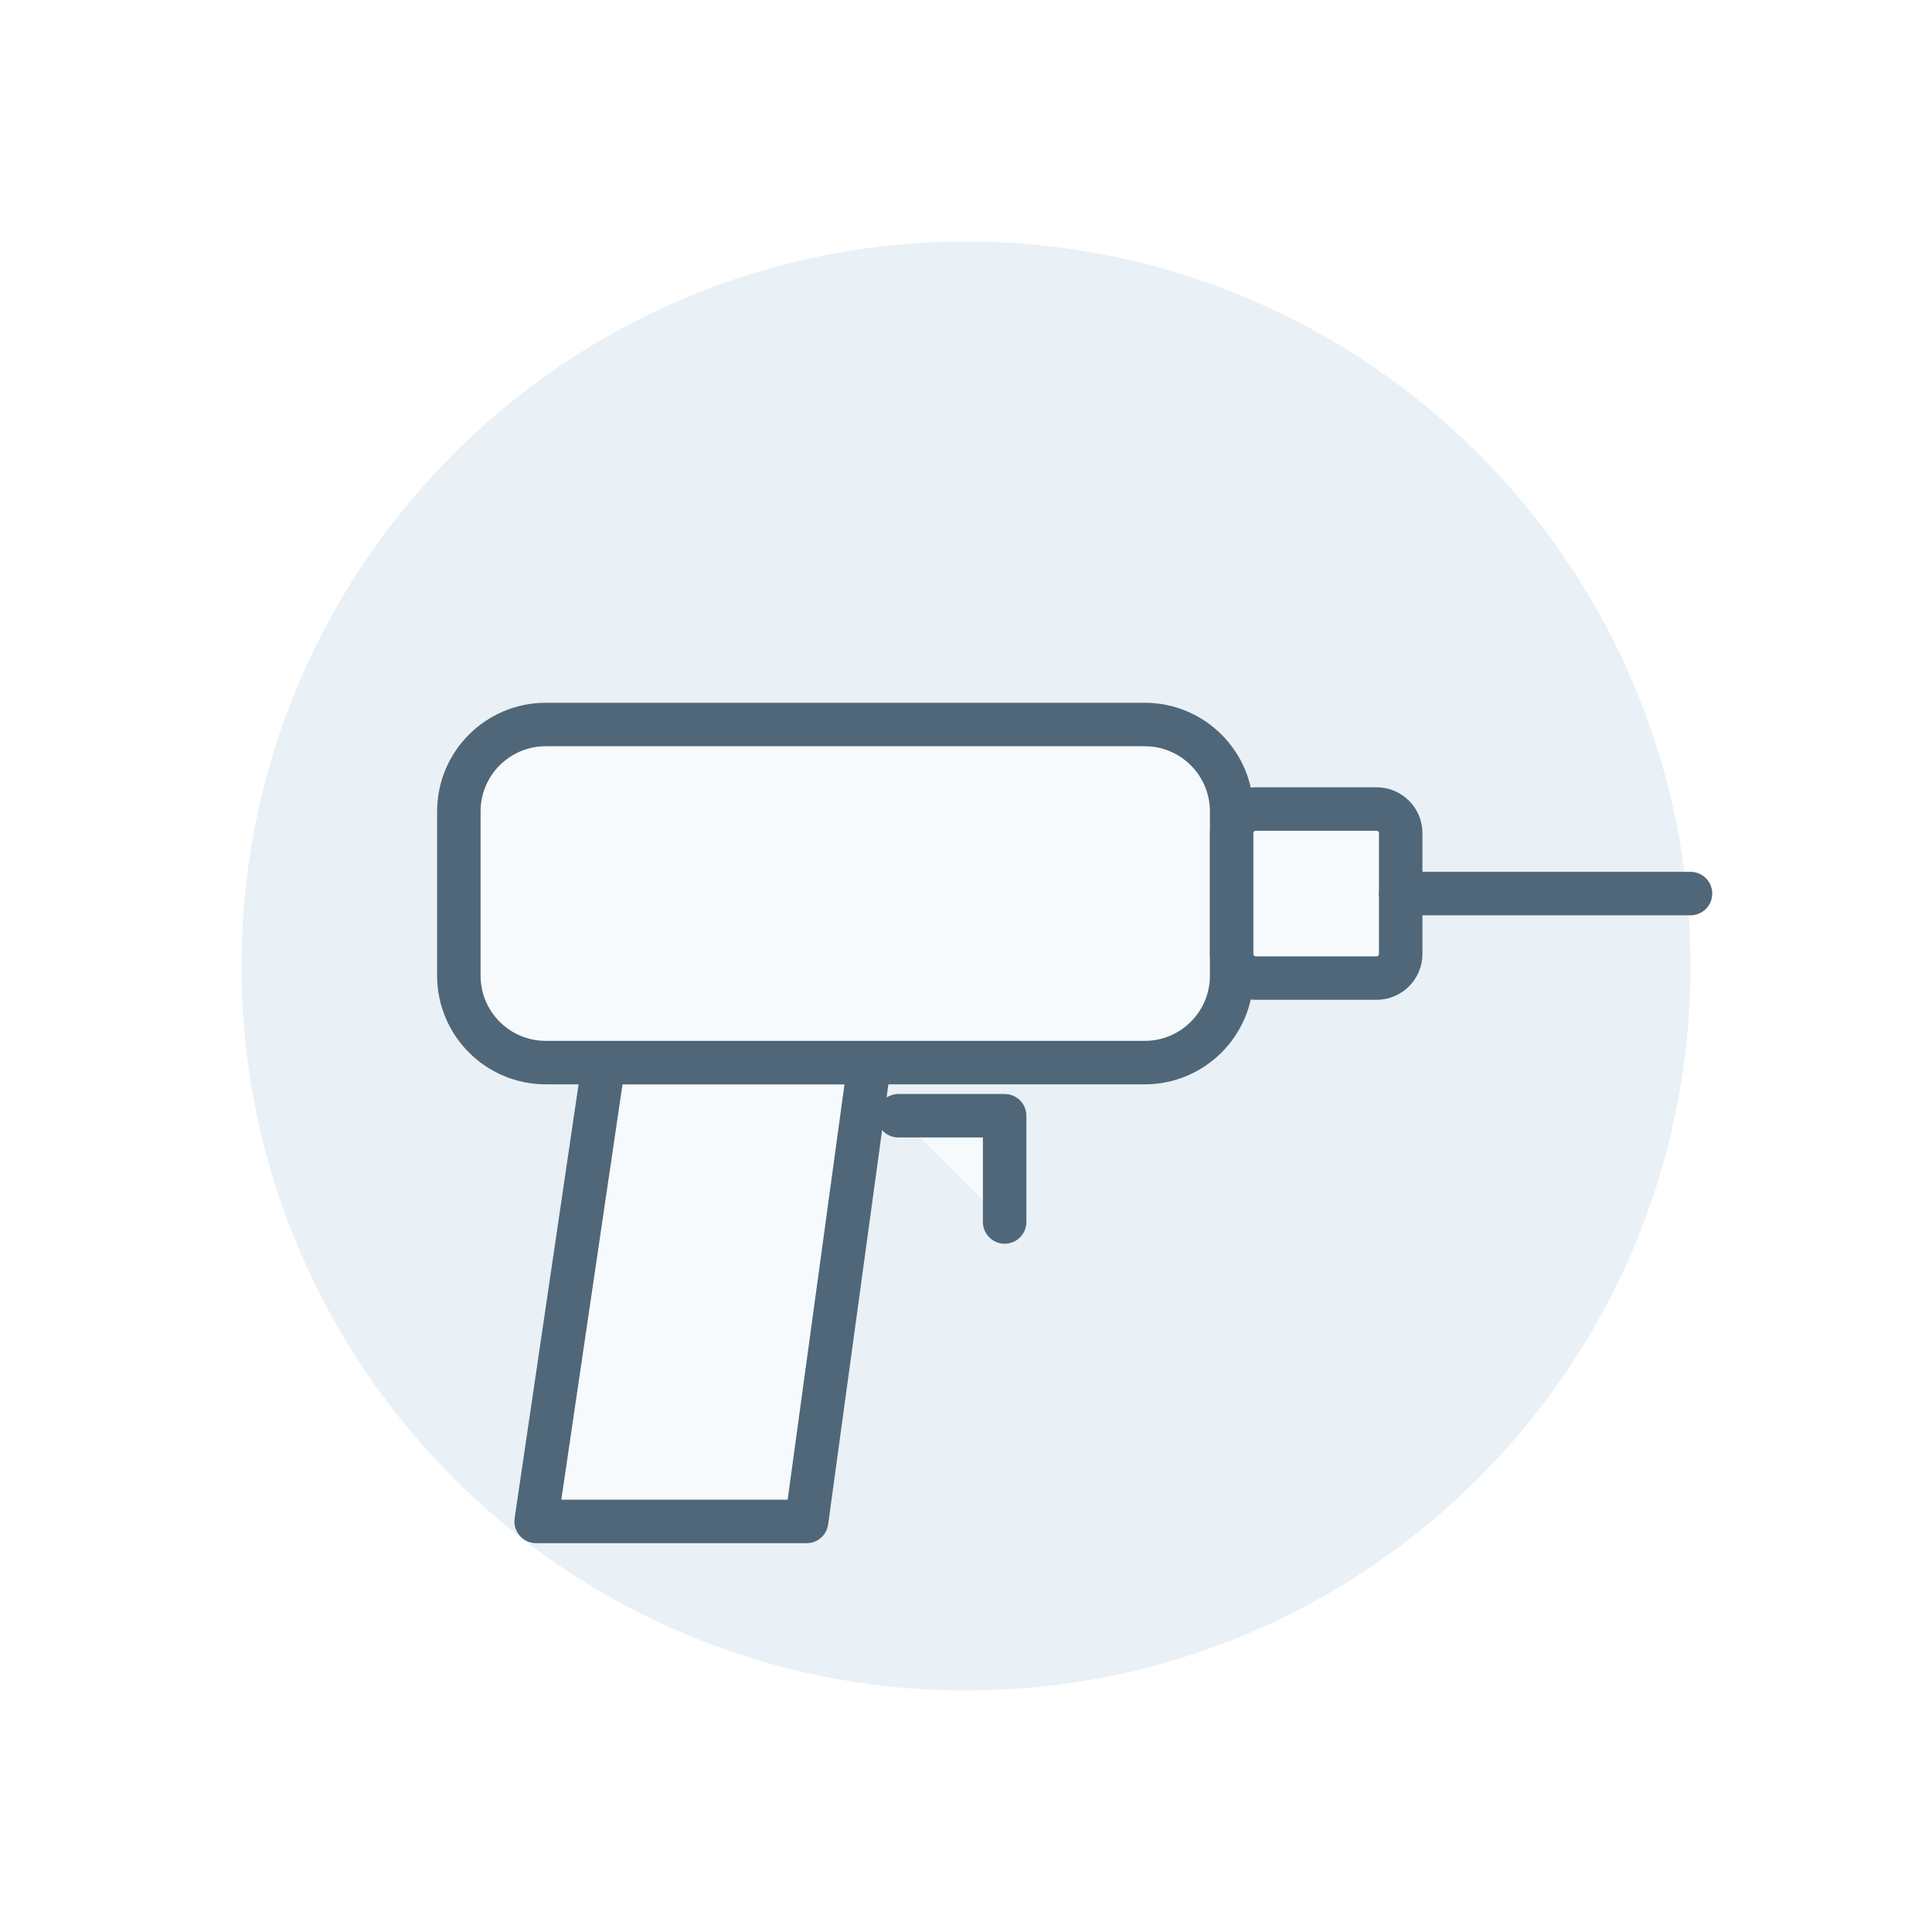
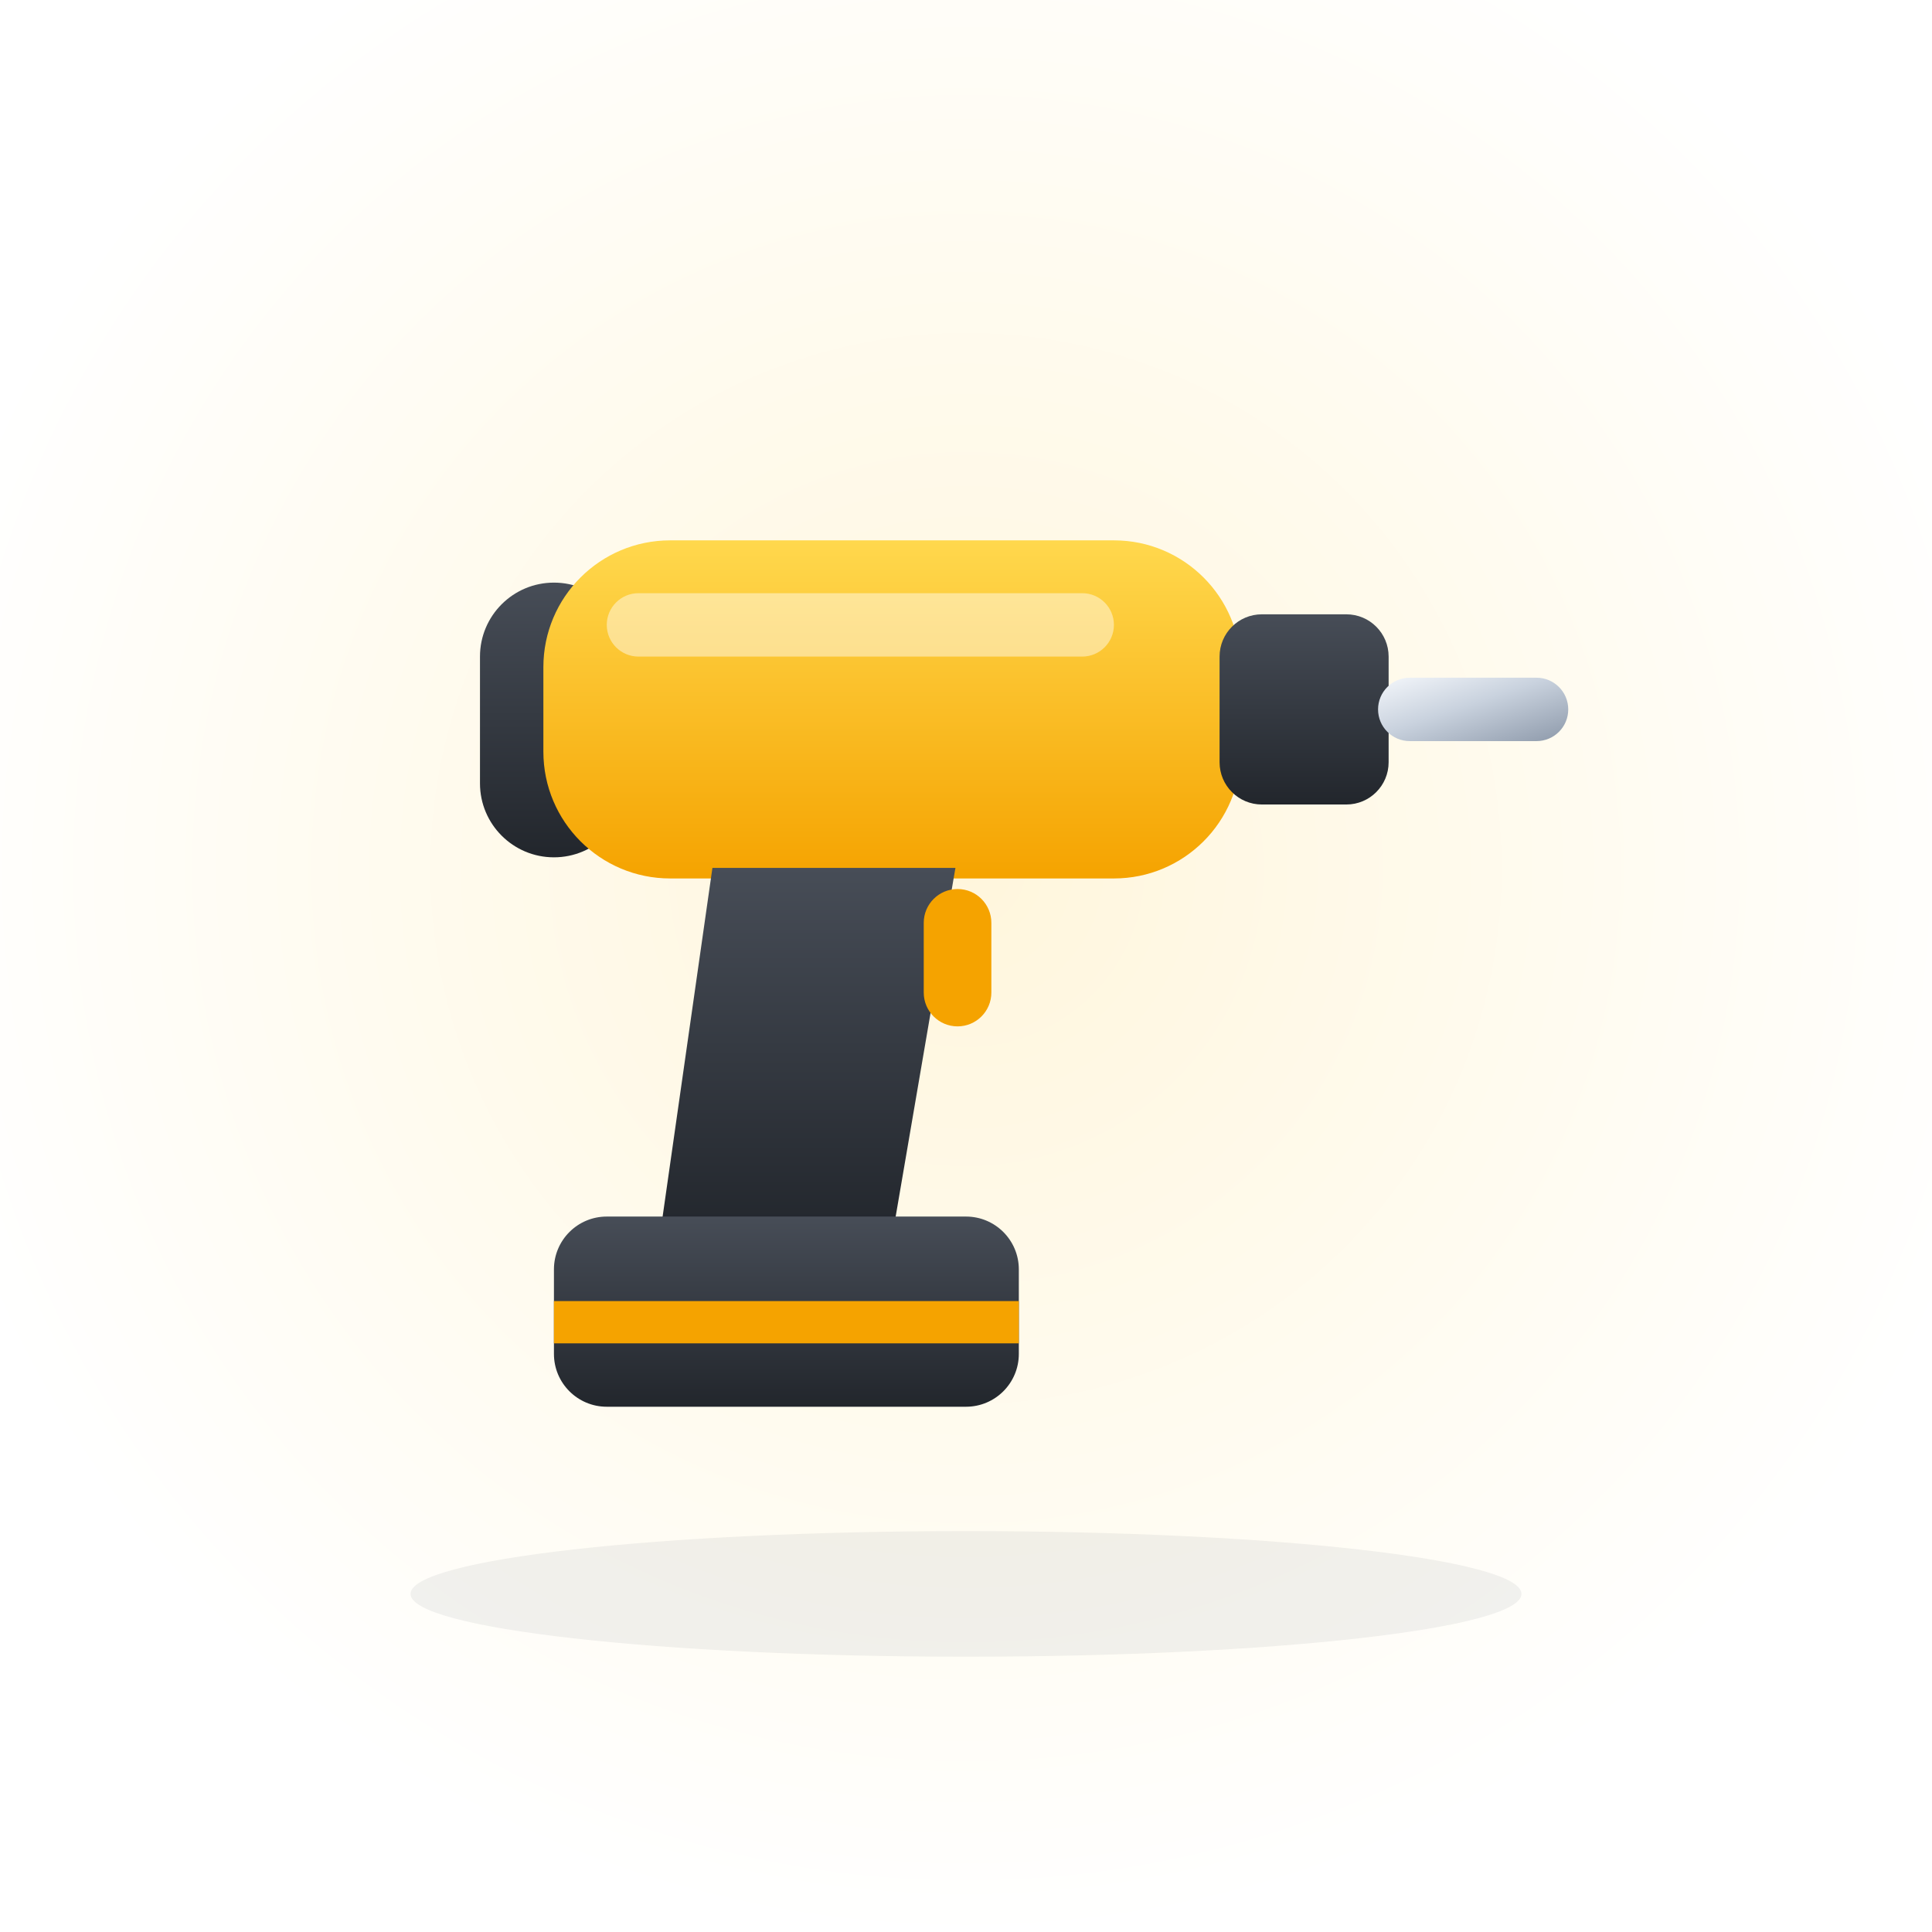
<svg xmlns="http://www.w3.org/2000/svg" viewBox="0 0 800 800">
-   <rect width="800" height="800" fill="#fff" />
-   <circle cx="400" cy="400" r="300" fill="#e9f1f6" />
-   <g stroke="#4f6779" stroke-width="18" stroke-linecap="round" stroke-linejoin="round" fill="#f7fafc">
-     <path d="M250 440h110l-26 190h-112z" />
-     <rect x="190" y="300" width="320" height="140" rx="36" />
-     <rect x="510" y="335" width="70" height="70" rx="10" />
-     <path d="M580 370h120" />
-     <path d="M372 462h44v44" />
-   </g>
+   <rect width="800" height="800" fill="#ffffff" />
+   <defs>
+     <radialGradient id="bg" cx=".5" cy=".45" r=".55">
+       <stop offset="0" stop-color="#fff6dc" />
+       <stop offset="1" stop-color="#ffffff" />
+     </radialGradient>
+   </defs>
+   <rect width="800" height="800" fill="url(#bg)" />
+   <ellipse cx="400" cy="660" rx="230" ry="26" fill="#0f1b2d" opacity=".06" />
+   <svg x="120" y="110" width="560" height="560" viewBox="0 0 64 64">
+     <defs>
+       <linearGradient id="hw-chrome" x1="0" y1="0" x2="1" y2="1">
+         <stop offset="0" stop-color="#f4f7fb" />
+         <stop offset=".45" stop-color="#c9d2de" />
+         <stop offset="1" stop-color="#8d99aa" />
+       </linearGradient>
+       <linearGradient id="hw-yellow" x1="0" y1="0" x2="0" y2="1">
+         <stop offset="0" stop-color="#ffd84d" />
+         <stop offset="1" stop-color="#f5a300" />
+       </linearGradient>
+       <linearGradient id="hw-orange" x1="0" y1="0" x2="0" y2="1">
+         <stop offset="0" stop-color="#ff9a3d" />
+         <stop offset="1" stop-color="#f05a12" />
+       </linearGradient>
+       <linearGradient id="hw-blue" x1="0" y1="0" x2="0" y2="1">
+         <stop offset="0" stop-color="#4d8bff" />
+         <stop offset="1" stop-color="#1846c8" />
+       </linearGradient>
+       <linearGradient id="hw-dark" x1="0" y1="0" x2="0" y2="1">
+         <stop offset="0" stop-color="#474d57" />
+         <stop offset="1" stop-color="#22262c" />
+       </linearGradient>
+     </defs>
+     <rect x="9" y="15" width="7" height="13" rx="3.5" fill="url(#hw-dark)" />
+     <rect x="12" y="13" width="33" height="16" rx="6" fill="url(#hw-yellow)" />
+     <rect x="15" y="15.5" width="24" height="3" rx="1.5" fill="#fff" opacity=".45" />
+     <rect x="44" y="16.5" width="8" height="9" rx="2" fill="url(#hw-dark)" />
+     <rect x="51.5" y="19.5" width="9" height="3" rx="1.5" fill="url(#hw-chrome)" />
+     <path d="M20 28.5h11.5l-3 17.5H17.5z" fill="url(#hw-dark)" />
+     <rect x="30" y="29.5" width="3.2" height="6.5" rx="1.6" fill="#f5a300" />
+     <rect x="12.5" y="45" width="22" height="9" rx="2.5" fill="url(#hw-dark)" />
+     <rect x="12.5" y="49" width="22" height="2" fill="#f5a300" />
+   </svg>
</svg>
